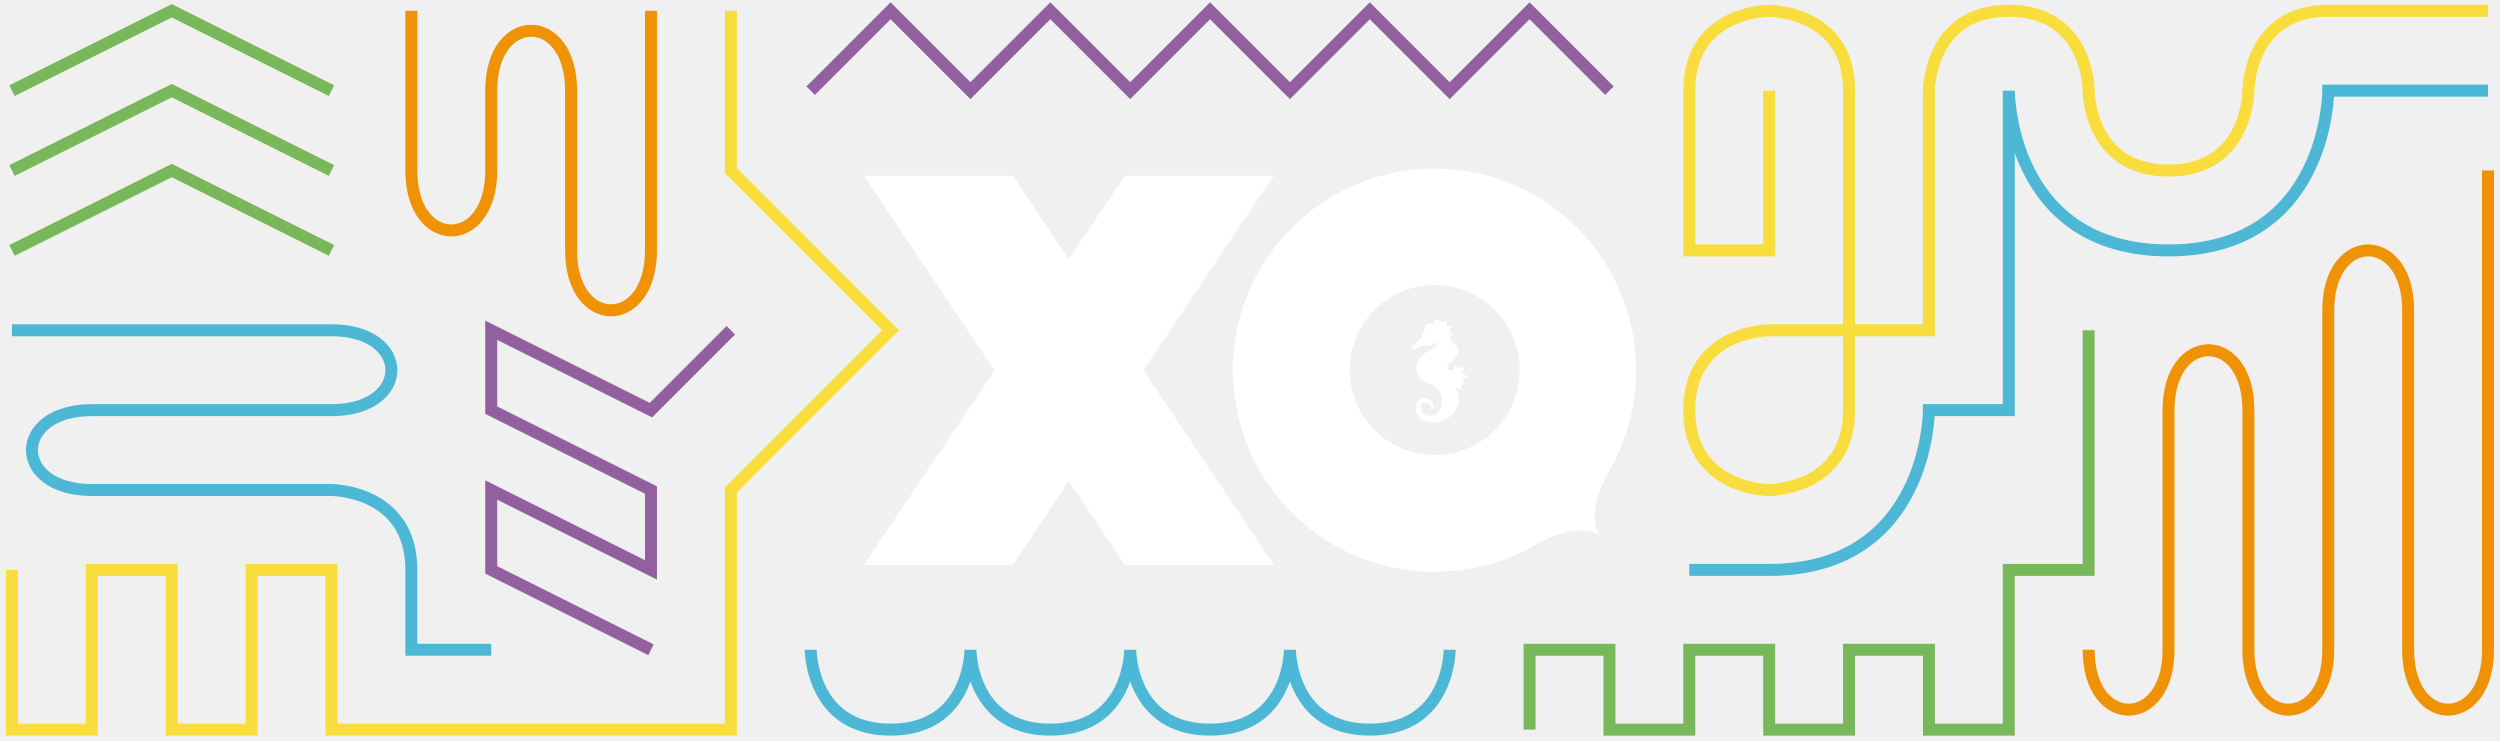
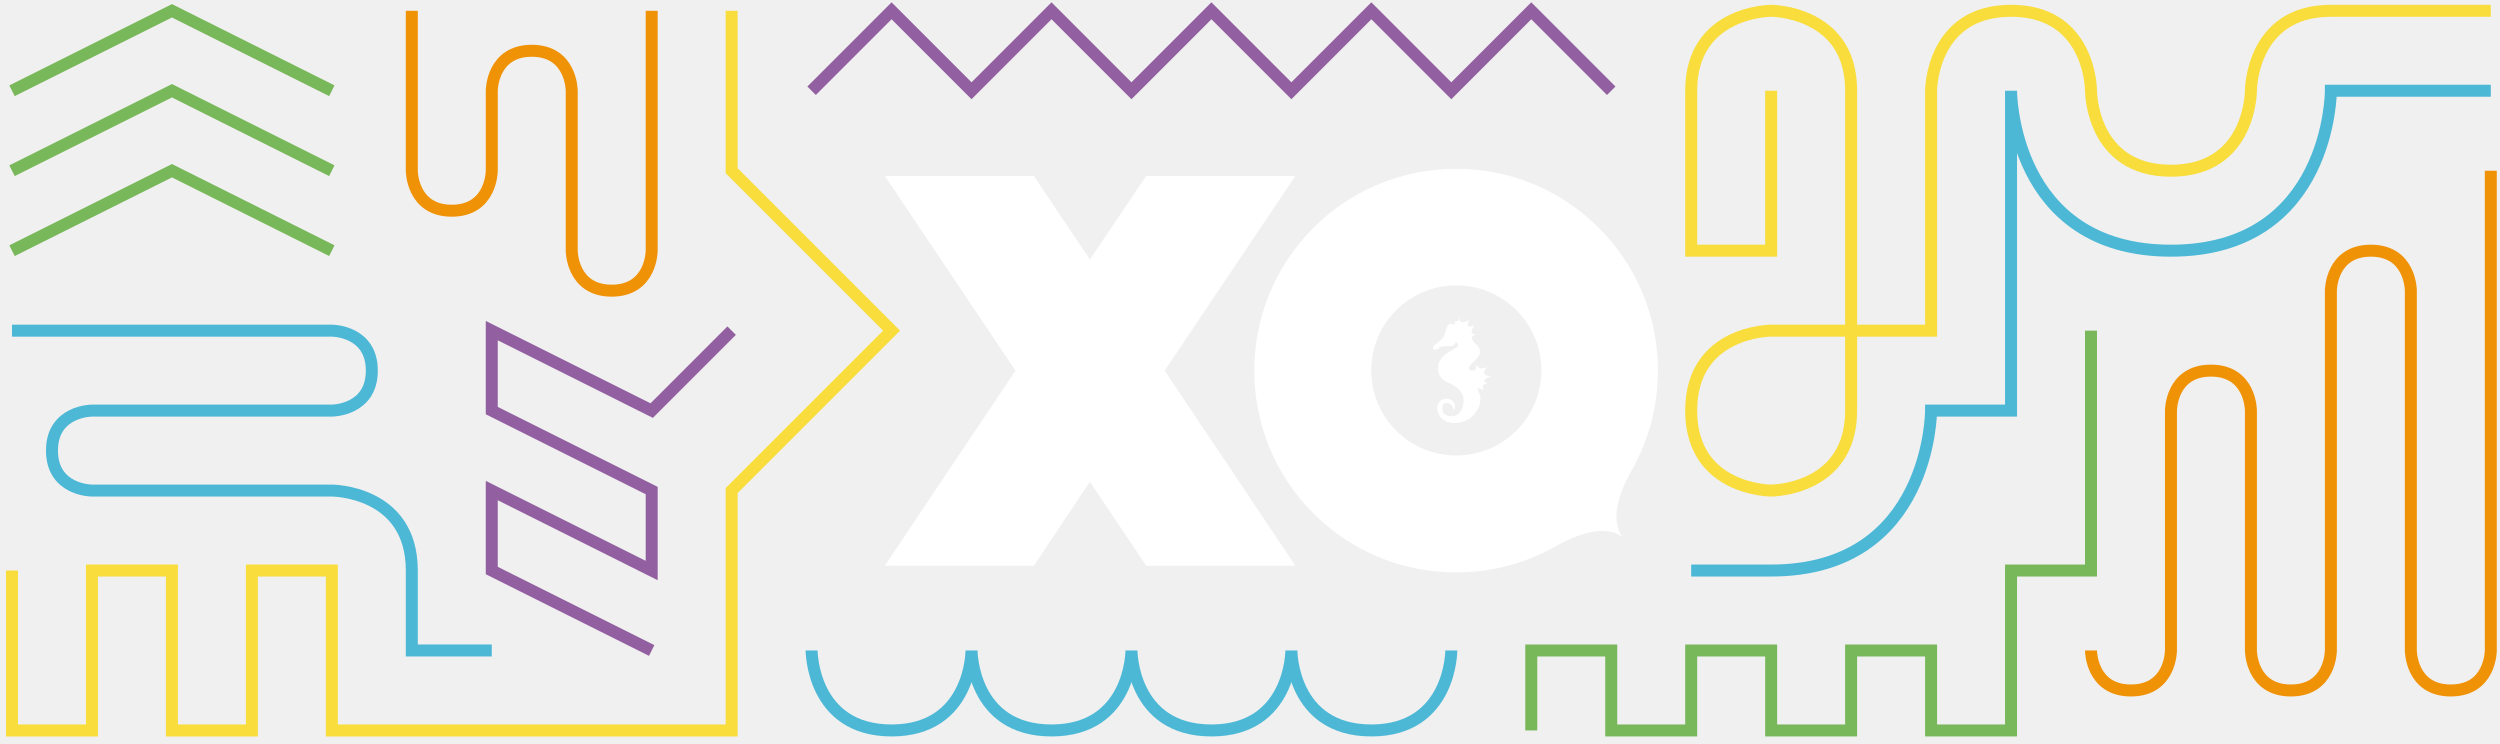
- <svg xmlns="http://www.w3.org/2000/svg" version="1.1" id="Layer_1" x="0px" y="0px" viewBox="0 0 626 185.3" enable-background="new 0 0 626 185.3" xml:space="preserve">
+ <svg xmlns="http://www.w3.org/2000/svg" version="1.1" id="Layer_1" x="0px" y="0px" viewBox="0 0 625.3 186" enable-background="new 0 0 625.3 186" xml:space="preserve">
  <g>
-     <path fill="#FFFFFF" d="M344.2,77.6c8.3-8.3,21.8-8.3,30.1,0c8.3,8.3,8.3,21.8,0,30.1c-8.3,8.3-21.8,8.3-30.1,0   C335.9,99.4,335.9,85.9,344.2,77.6 M323.5,128.4c16.6,16.6,41.9,19.2,61.2,7.9c0,0,0,0,0,0c6.5-3.5,12.1-4.7,16-2.1   c-2.6-4-1.4-9.5,2.1-16h0c11.3-19.4,8.7-44.6-7.9-61.2c-19.7-19.7-51.7-19.7-71.4,0C303.8,76.7,303.8,108.7,323.5,128.4" />
-     <path fill="#FFFFFF" d="M353.6,87.4c0.2,0.1,0.5,0.1,0.8,0c0.3-0.1,0.5-0.3,0.7-0.5c0.2-0.2,0.7-0.3,1.1-0.3c0.3,0,1.4,0,2-0.1   c0.6-0.1,1-1,1-1s0.4,0.4,0.4,0.6c0.1,0.2,0.2,0.6-0.4,0.9c-2.2,1.2-3,1.9-3,1.9s-1.1,1-1.4,2.1c-0.1,0.5-0.2,1-0.1,1.7   c0.1,0.7,0.3,1.4,1.2,2.2c0.4,0.4,2.3,1.3,2.3,1.3s1.7,0.9,2.2,1.8c1.2,1.6,0.4,3.9,0.4,3.9s-0.4,1.6-1.9,2.1   c-0.5,0.2-1.4,0.1-1.8,0c-0.5-0.2-1-0.4-1.2-1.1c-0.3-0.7-0.1-1.3-0.1-1.3s0.1-0.8,0.9-0.8c1.6-0.1,1.8,1.6,1.8,1.6h0.3   c0,0,0.2-0.5,0.1-1.1c-0.1-0.5-0.5-1.3-1.6-1.5c-0.3-0.1-0.8-0.1-1.4,0.1c-0.6,0.2-1,0.7-1.2,1.1c-0.2,0.5-0.3,1-0.1,1.8   c0.1,0.7,0.6,1.4,0.6,1.4s0.9,1.6,3.7,1.6c2.4,0,4-1.2,4.8-2.2c1-1.1,1.2-1.8,1.4-2.5c0.6-2.2-0.5-3.5-0.6-3.7   c-0.1-0.3,0.1-0.3,0.3-0.3c0.4,0,1.2,0.5,1.2,0.5s-0.1-0.4-0.1-0.9c0-0.7,0.8-0.7,1.4-0.6c0,0-0.6-0.2-0.9-0.6   c-0.6-0.9,1.6-1.3,1.6-1.3s-1.7-0.2-1.8-0.9c-0.1-0.4,0.1-0.6,0.3-0.9c0.2-0.3,0.4-0.6,0.4-0.6s-1.2,0.6-1.9,0.2   c-0.4-0.2-0.8-0.8-0.8-0.8s0.1,0.9-0.2,1.3c-0.2,0.2-0.6,0.2-0.6,0.2s-0.6,0.1-0.9-0.3c-0.1-0.2-0.2-0.4,0-0.7   c0.3-0.5,0.8-0.9,1.8-1.9c1.4-1.4,0.9-3-0.1-3.7c-0.9-0.8-1-1.3-1-1.3s-0.2-0.3,0-0.6c0.1-0.2,0.9-0.6,0.9-0.6s-0.9,0-1-0.4   c-0.2-0.6,0.7-1.9,0.7-1.9s-1,0.4-1.2,0.4c-1,0-0.1-1.7-0.1-1.7s-1,0.7-1.8,0.6c-0.7-0.1-0.8-1.2-0.8-1.2s0,0.8-0.3,0.9   c-0.2,0.1-0.9,0-0.9,0s0.6,0.7,0.2,0.8c-0.1,0.1-0.7-0.1-1-0.1c-0.1,0-0.3,0-0.7,0.3c-0.3,0.3-0.5,1.1-0.8,2.1   c-0.3,1-0.8,1.4-0.8,1.4s-0.8,0.8-1.1,1c-0.3,0.2-0.7,0.5-0.9,0.7c-0.2,0.2-0.2,0.5-0.2,0.7C353.3,87.3,353.4,87.3,353.6,87.4" />
-     <polygon fill="#FFFFFF" points="253.6,141.5 267.6,120.5 281.7,141.5 319,141.5 286.3,92.7 319,44 281.7,44 267.6,64.9 253.6,44    216.3,44 249,92.7 216.3,141.5 253.6,141.5  " />
+     <path fill="#FFFFFF" d="M349.2,77.6c8.3-8.3,21.8-8.3,30.1,0c8.3,8.3,8.3,21.8,0,30.1c-8.3,8.3-21.8,8.3-30.1,0   C340.9,99.4,340.9,85.9,349.2,77.6 M328.5,128.4c16.6,16.6,41.9,19.2,61.2,7.9c0,0,0,0,0,0c6.5-3.5,12.1-4.7,16-2.1   c-2.6-4-1.4-9.5,2.1-16h0c11.3-19.4,8.7-44.6-7.9-61.2c-19.7-19.7-51.7-19.7-71.4,0C308.8,76.7,308.8,108.7,328.5,128.4" />
+     <path fill="#FFFFFF" d="M358.6,87.4c0.2,0.1,0.5,0.1,0.8,0c0.3-0.1,0.5-0.3,0.7-0.5c0.2-0.2,0.7-0.3,1.1-0.3c0.3,0,1.4,0,2-0.1   c0.6-0.1,1-1,1-1s0.4,0.4,0.4,0.6c0.1,0.2,0.2,0.6-0.4,0.9c-2.2,1.2-3,1.9-3,1.9s-1.1,1-1.4,2.1c-0.1,0.5-0.2,1-0.1,1.7   c0.1,0.7,0.3,1.4,1.2,2.2c0.4,0.4,2.3,1.3,2.3,1.3s1.7,0.9,2.2,1.8c1.2,1.6,0.4,3.9,0.4,3.9s-0.4,1.6-1.9,2.1   c-0.5,0.2-1.4,0.1-1.8,0c-0.5-0.2-1-0.4-1.2-1.1c-0.3-0.7-0.1-1.3-0.1-1.3s0.1-0.8,0.9-0.8c1.6-0.1,1.8,1.6,1.8,1.6h0.3   c0,0,0.2-0.5,0.1-1.1c-0.1-0.5-0.5-1.3-1.6-1.5c-0.3-0.1-0.8-0.1-1.4,0.1c-0.6,0.2-1,0.7-1.2,1.1c-0.2,0.5-0.3,1-0.1,1.8   c0.1,0.7,0.6,1.4,0.6,1.4s0.9,1.6,3.7,1.6c2.4,0,4-1.2,4.8-2.2c1-1.1,1.2-1.8,1.4-2.5c0.6-2.2-0.5-3.5-0.6-3.7   c-0.1-0.3,0.1-0.3,0.3-0.3c0.4,0,1.2,0.5,1.2,0.5s-0.1-0.4-0.1-0.9c0-0.7,0.8-0.7,1.4-0.6c0,0-0.6-0.2-0.9-0.6   c-0.6-0.9,1.6-1.3,1.6-1.3s-1.7-0.2-1.8-0.9c-0.1-0.4,0.1-0.6,0.3-0.9c0.2-0.3,0.4-0.6,0.4-0.6s-1.2,0.6-1.9,0.2   c-0.4-0.2-0.8-0.8-0.8-0.8s0.1,0.9-0.2,1.3c-0.2,0.2-0.6,0.2-0.6,0.2s-0.6,0.1-0.9-0.3c-0.1-0.2-0.2-0.4,0-0.7   c0.3-0.5,0.8-0.9,1.8-1.9c1.4-1.4,0.9-3-0.1-3.7c-0.9-0.8-1-1.3-1-1.3s-0.2-0.3,0-0.6c0.1-0.2,0.9-0.6,0.9-0.6s-0.9,0-1-0.4   c-0.2-0.6,0.7-1.9,0.7-1.9s-1,0.4-1.2,0.4c-1,0-0.1-1.7-0.1-1.7s-1,0.7-1.8,0.6c-0.7-0.1-0.8-1.2-0.8-1.2s0,0.8-0.3,0.9   c-0.2,0.1-0.9,0-0.9,0s0.6,0.7,0.2,0.8c-0.1,0.1-0.7-0.1-1-0.1c-0.1,0-0.3,0-0.7,0.3c-0.3,0.3-0.5,1.1-0.8,2.1   c-0.3,1-0.8,1.4-0.8,1.4s-0.8,0.8-1.1,1c-0.3,0.2-0.7,0.5-0.9,0.7c-0.2,0.2-0.2,0.5-0.2,0.7C358.3,87.3,358.4,87.3,358.6,87.4" />
+     <polygon fill="#FFFFFF" points="258.6,141.5 272.6,120.5 286.7,141.5 324,141.5 291.3,92.7 324,44 286.7,44 272.6,64.9 258.6,44    221.3,44 254,92.7 221.3,141.5 258.6,141.5  " />
  </g>
-   <path fill="none" stroke="#F8DD3D" stroke-width="3" d="M623,2.7h-40c-20,0-20,20-20,20s0,20-20,20s-20-20-20-20s0-20-20-20  s-20,20-20,20v60h-40c0,0-20,0-20,20s20,20,20,20s20,0,20-20s0-20,0-40s0-20,0-40c0-7.5-2.8-12.2-6.3-15.1  C450.8,2.7,443,2.7,443,2.7s-20,0-20,20s0,40,0,40h20v-40" />
+   <path fill="none" stroke="#F8DD3D" stroke-width="3" d="M623,2.7h-40c-20,0-20,20-20,20s0,20-20,20s-20-20-20-20s0-8.7-5.7-14.6  c-3-3.1-7.5-5.4-14.3-5.4c-20,0-20,20-20,20v60h-40c0,0-20,0-20,20s20,20,20,20s20,0,20-20s0-20,0-40s0-20,0-40  c0-7.5-2.8-12.2-6.3-15.1C450.8,2.7,443,2.7,443,2.7s-20,0-20,20s0,40,0,40h20v-40" />
  <polyline fill="none" stroke="#9260A0" stroke-width="3" points="403,22.7 383,2.7 363,22.7 343,2.7 323,22.7 303,2.7 283,22.7   263,2.7 243,22.7 223,2.7 203,22.7 " />
  <path fill="none" stroke="#F8DD3D" stroke-width="3" d="M183,2.7v40l40,40l-40,40v60H83v-40H63v40c0,0-16.3,0-20,0v-40H23l0,40  c0,0-20,0-20,0l0-40" />
  <polyline fill="none" stroke="#79B85A" stroke-width="3" points="3,62.7 43,42.7 83,62.7 " />
  <polyline fill="none" stroke="#79B85A" stroke-width="3" points="3,42.7 43,22.7 83,42.7 " />
  <polyline fill="none" stroke="#79B85A" stroke-width="3" points="3,22.7 43,2.7 83,22.7 " />
  <polyline fill="none" stroke="#9260A0" stroke-width="3" points="163,162.7 123,142.7 123,122.7 163,142.7 163,122.7 123,102.7   123,82.7 163,102.7 183,82.7 " />
  <path fill="none" stroke="#4CB8D6" stroke-width="3" d="M623,22.7h-40c0,0,0,40-40,40s-40-40-40-40v40v40h-20c0,0,0,40-40,40h-20" />
  <path fill="none" stroke="#4CB8D6" stroke-width="3" d="M203,162.7c0,0,0,20,20,20s20-20,20-20s0,20,20,20s20-20,20-20s0,20,20,20  s20-20,20-20s0,20,20,20s20-20,20-20" />
-   <path fill="none" stroke="#F09205" stroke-width="3" d="M523,162.7c0,10,5,15,10,15c5,0,10-5,10-15c0-20,0-40,0-60  c0-9.8,4.8-14.8,9.7-15c5.1-0.2,10.3,4.8,10.3,15c0,0,0,40,0,60c0,10,5,15,10,15c5,0,10-5,10-15c0-20,0-65,0-85c0-10,5-15,10-15  c5,0,10,5,10,15c0,20,0,65,0,85c0,10,5,15,10,15c5,0,10-5,10-15c0-20,0-120,0-120" />
-   <path fill="none" stroke="#4CB8D6" stroke-width="3" d="M3,82.7c0,0,60,0,80,0c10,0,15,5,15,10c0,5-5,10-15,10c-20,0-40,0-60,0  c-10,0-15,5-15,10c0,5,5,10,15,10c20,0,60,0,60,0s20,0,20,20s0,20,0,20h20" />
-   <path fill="none" stroke="#F09205" stroke-width="3" d="M103,2.7c0,0,0,20,0,40c0,10,5,15,10,15c5,0,10-5,10-15c0-20,0,0,0-20  c0-10,5-15,10-15c5,0,10,5,10,15c0,20,0,20,0,40c0,10,5,15,10,15c5,0,10-5,10-15c0-20,0-60,0-60" />
+   <path fill="none" stroke="#F09205" stroke-width="3" d="M523,162.7c0,0,0,10,10,10s10-10,10-10v-60c0,0,0-10,10-10s10,10,10,10v60  c0,0,0,10,10,10s10-10,10-10v-90c0,0,0-10,10-10s10,10,10,10v90c0,0,0,10,10,10s10-10,10-10v-120" />
+   <path fill="none" stroke="#4CB8D6" stroke-width="3" d="M3,82.7h80c0,0,10,0,10,10s-10,10-10,10H23c0,0-10,0-10,10s10,10,10,10h60  c0,0,20,0,20,20s0,20,0,20h20" />
+   <path fill="none" stroke="#F09205" stroke-width="3" d="M103,2.7v40c0,0,0,10,10,10s10-10,10-10v-20c0,0,0-10,10-10s10,10,10,10v40  c0,0,0,10,10,10s10-10,10-10v-60" />
  <polyline fill="none" stroke="#79B85A" stroke-width="3" points="383,182.7 383,162.7 403,162.7 403,182.7 423,182.7 423,162.7   443,162.7 443,182.7 463,182.7 463,162.7 483,162.7 483,182.7 503,182.7 503,142.7 523,142.7 523,82.7 " />
</svg>
